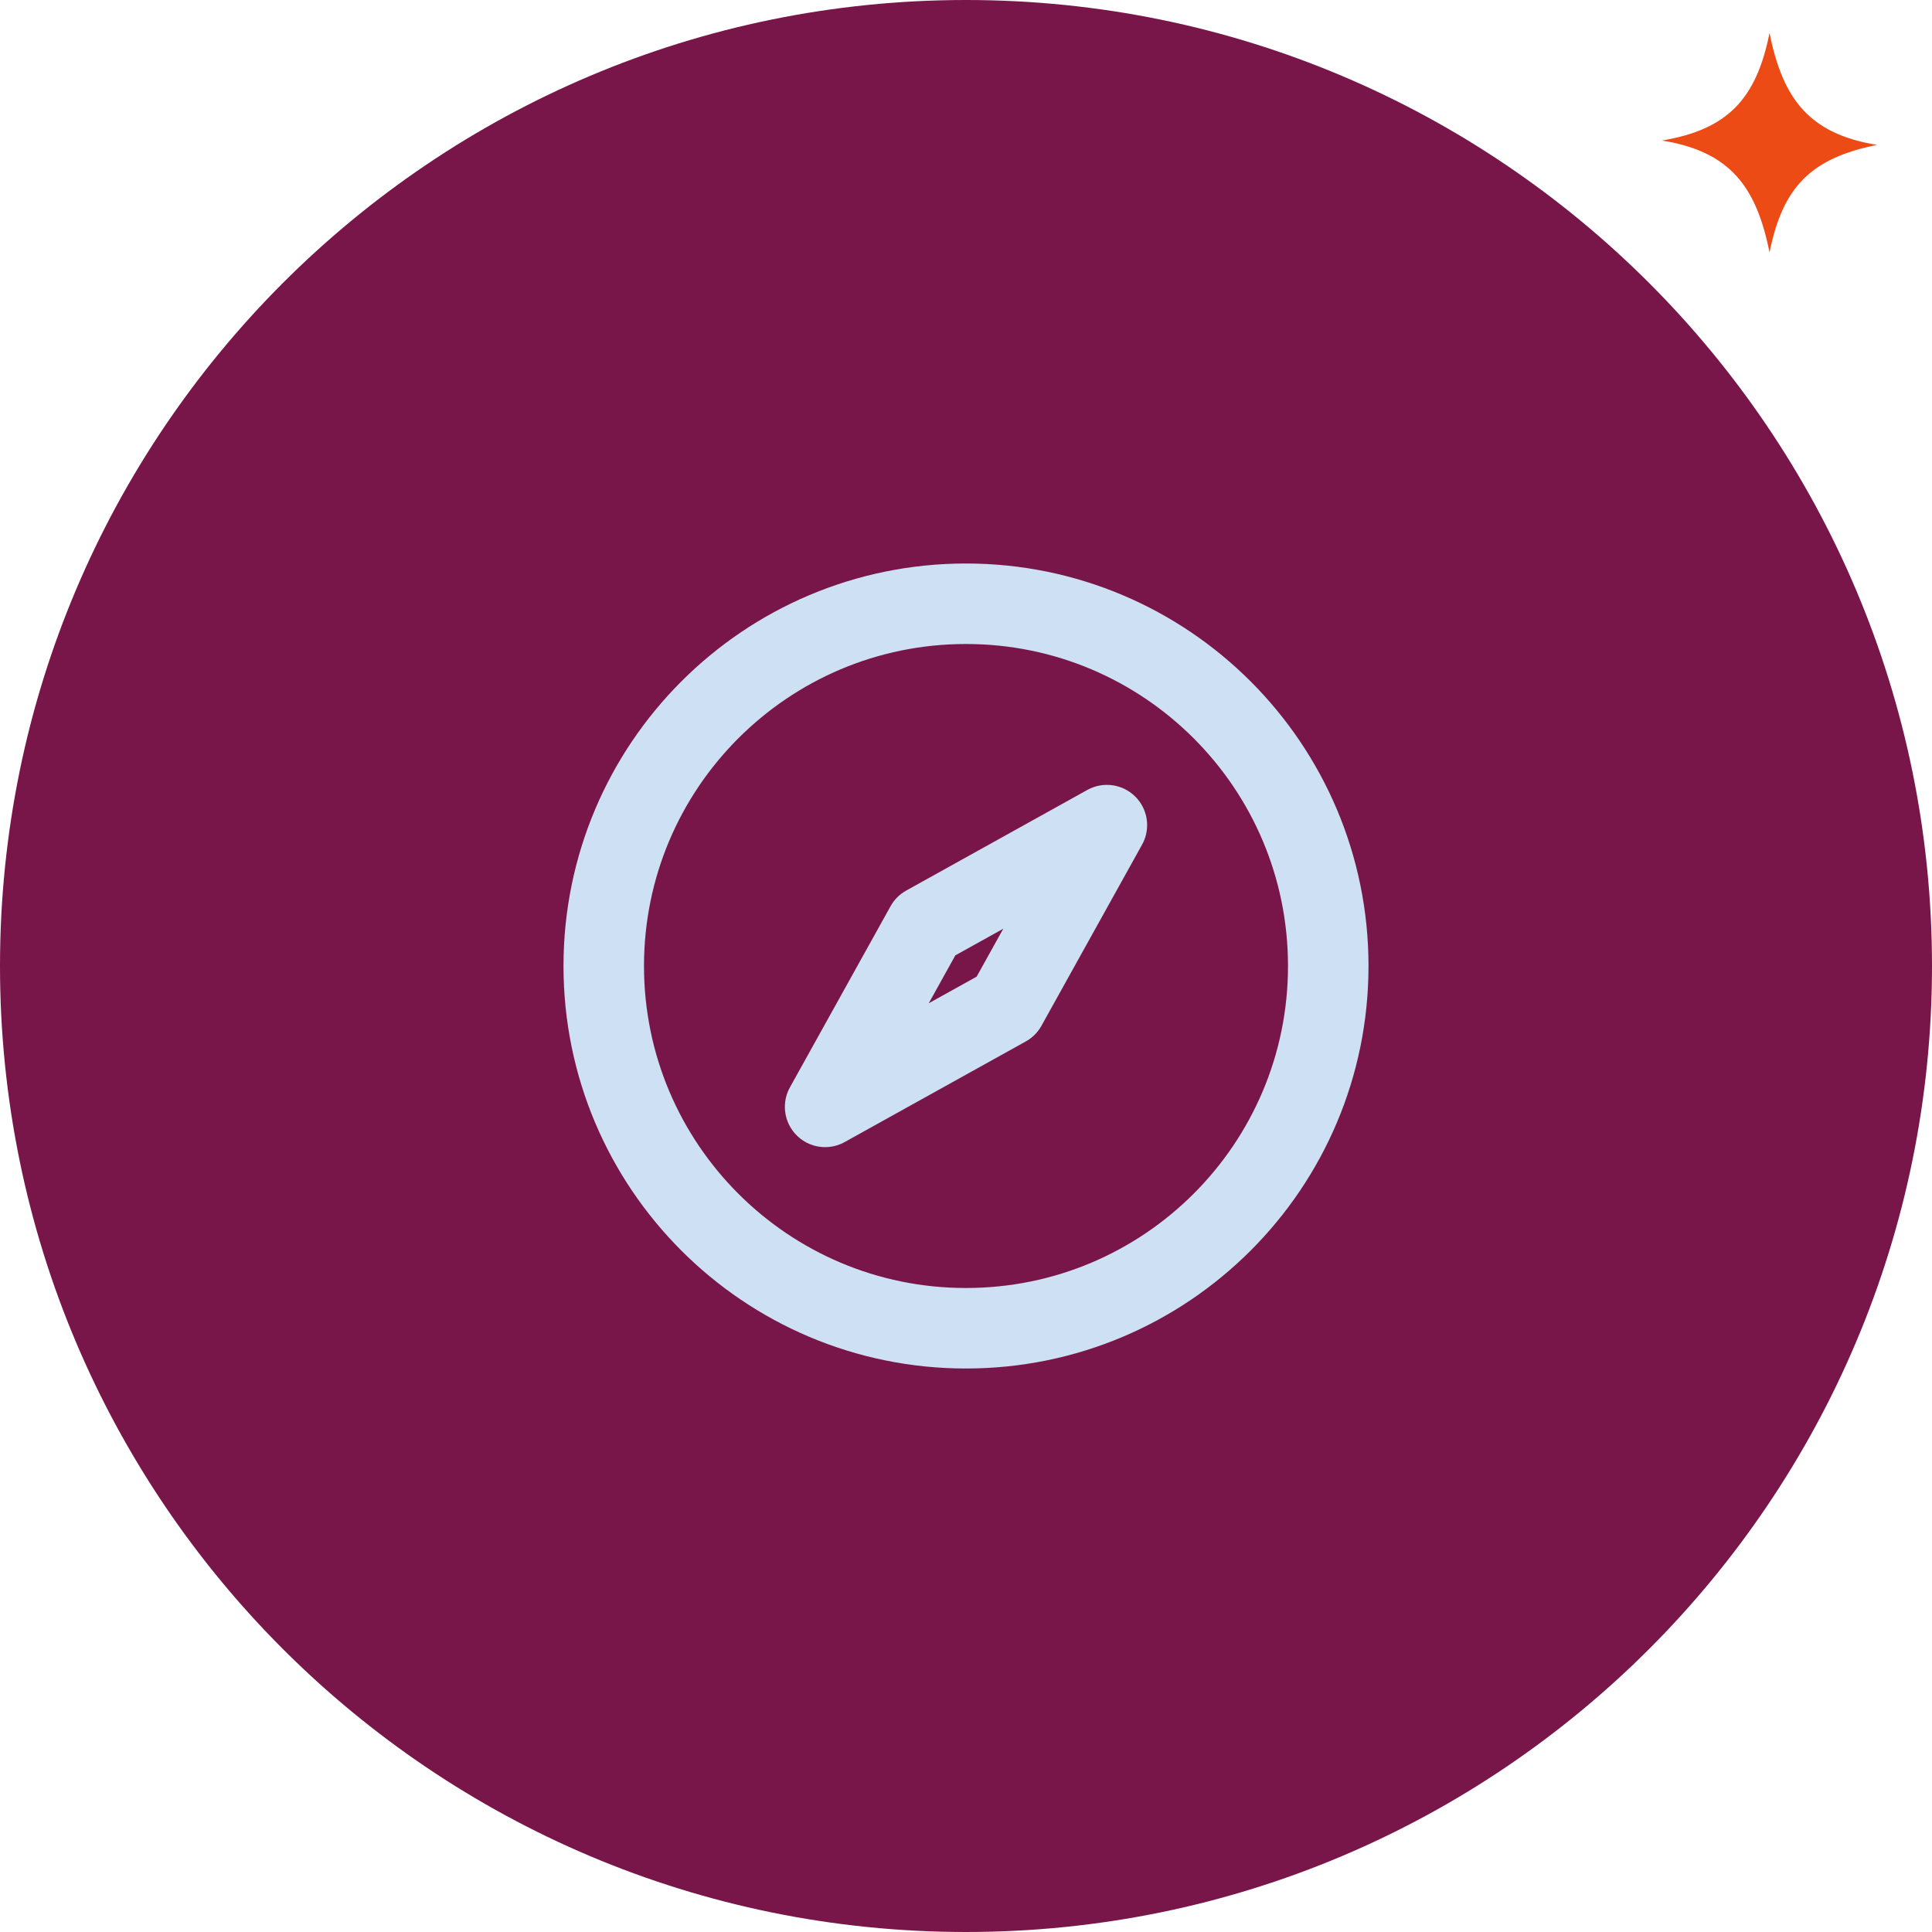
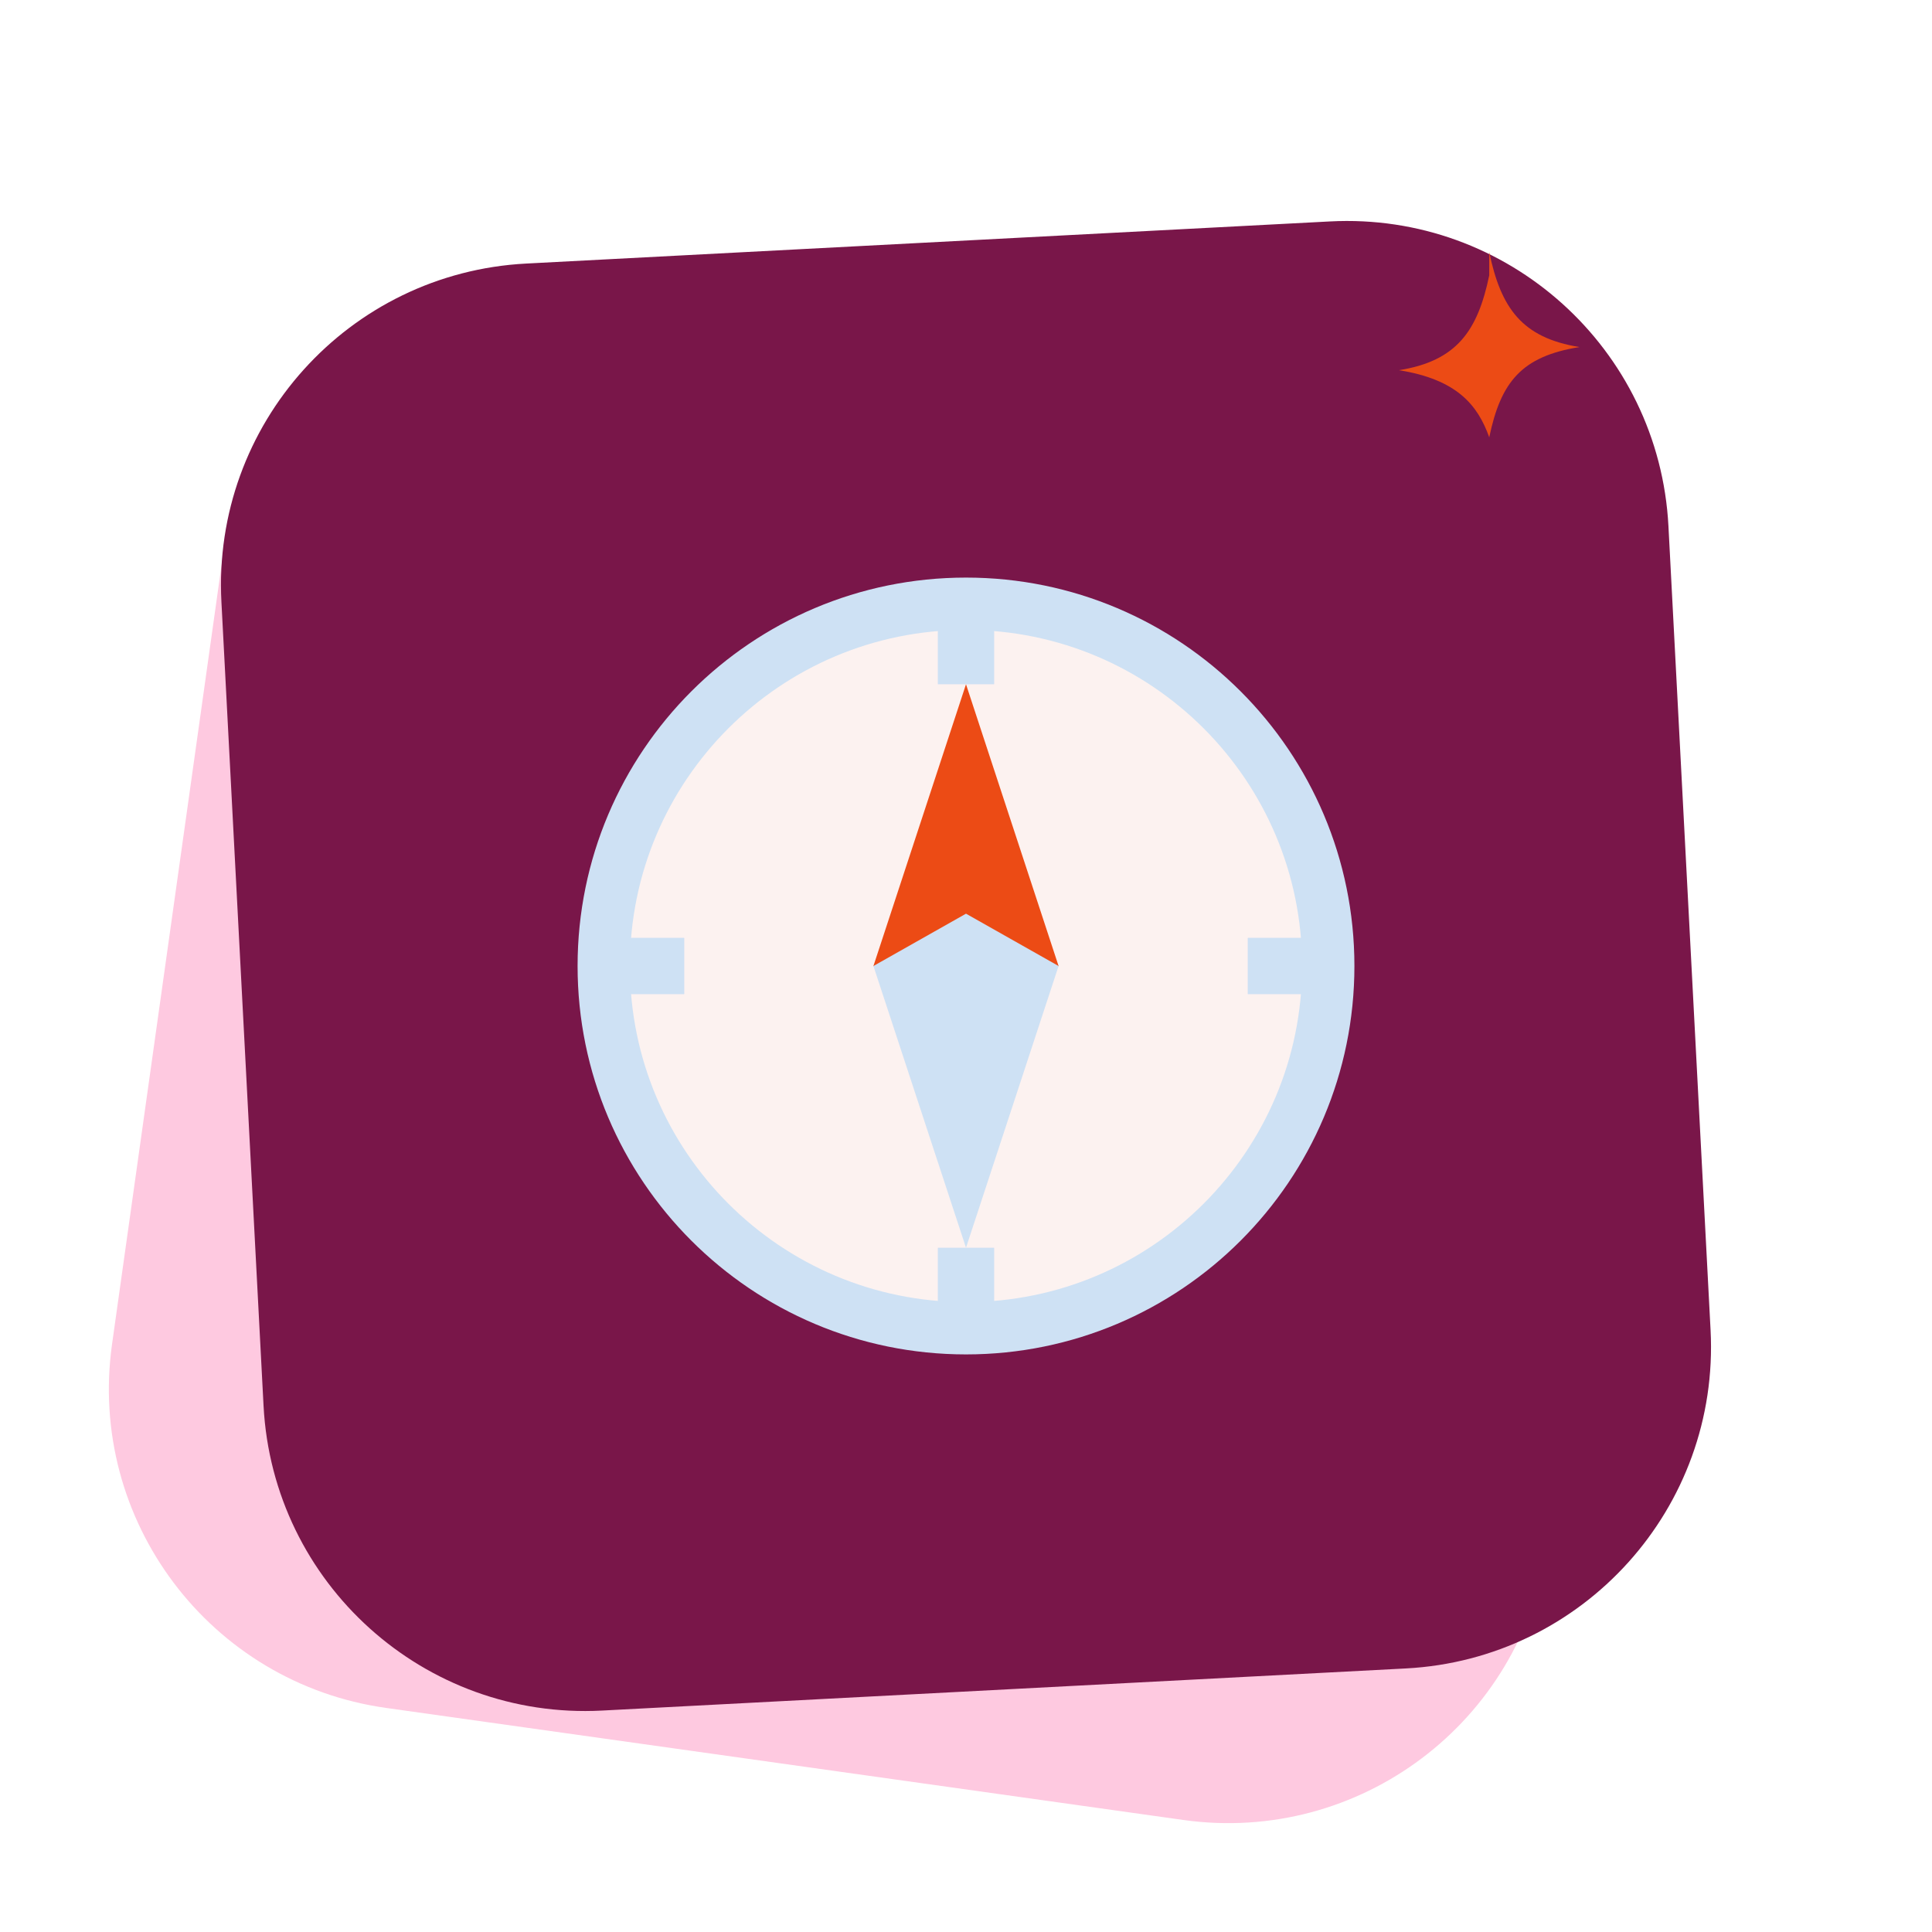
- <svg xmlns="http://www.w3.org/2000/svg" width="88" height="88" viewBox="0 0 88 88">
-   <circle cx="44" cy="44" r="44" fill="#791649" />
-   <g transform="translate(22,22)">
-     <svg width="44" height="44" viewBox="0 0 24 24" fill="none" stroke="#CEE1F4" stroke-width="2" stroke-linecap="round" stroke-linejoin="round">
-       <circle cx="12" cy="12" r="9" />
-       <polygon points="15.5,8.5 13,13 8.5,15.5 11,11" stroke-linejoin="round" />
+ <svg xmlns="http://www.w3.org/2000/svg" width="96" height="96" viewBox="0 0 96 96">
+   <g transform="rotate(8 44 52)">
+     <rect x="8" y="16" width="72" height="72" rx="16" fill="#FEC9E0" />
+   </g>
+   <g transform="rotate(-3 48 48)">
+     <rect x="12" y="12" width="72" height="72" rx="16" fill="#791649" />
+   </g>
+   <g transform="translate(24,24)">
+     <svg width="48" height="48" viewBox="0 0 24 24">
+       <circle cx="12" cy="12" r="9" fill="#FCF2F0" />
+       <circle cx="12" cy="12" r="9" fill="none" stroke="#CEE1F4" stroke-width="1.3" />
+       <rect x="11.3" y="2.4" width="1.4" height="2.6" fill="#CEE1F4" />
+       <rect x="11.3" y="19" width="1.4" height="2.6" fill="#CEE1F4" />
+       <rect x="2.4" y="11.3" width="2.6" height="1.4" fill="#CEE1F4" />
+       <rect x="19" y="11.3" width="2.6" height="1.4" fill="#CEE1F4" />
+       <polygon points="12,5 14.3,12 12,13.3 9.7,12" fill="#EC4B15" />
+       <polygon points="12,19 14.3,12 12,10.7 9.7,12" fill="#CEE1F4" />
    </svg>
  </g>
-   <g transform="translate(64,-2)">
-     <path d="M16.6 3.5c.6 3 1.8 4.6 4.9 5.1-3 .6-4.3 1.9-4.9 4.9-.6-3-1.8-4.6-4.9-5.1 3-.5 4.3-1.9 4.9-4.9z" fill="#EC4B15" />
+   <g transform="translate(74,10) scale(1.15)">
+     <path d="M0 2.2c.5 2.4 1.4 3.7 3.9 4.1-2.5.4-3.4 1.5-3.9 3.9C-.5 8.8-1.4 7.7-3.9 7.3c2.5-.4 3.4-1.7 3.9-4.1z" fill="#EC4B15" />
  </g>
</svg>
